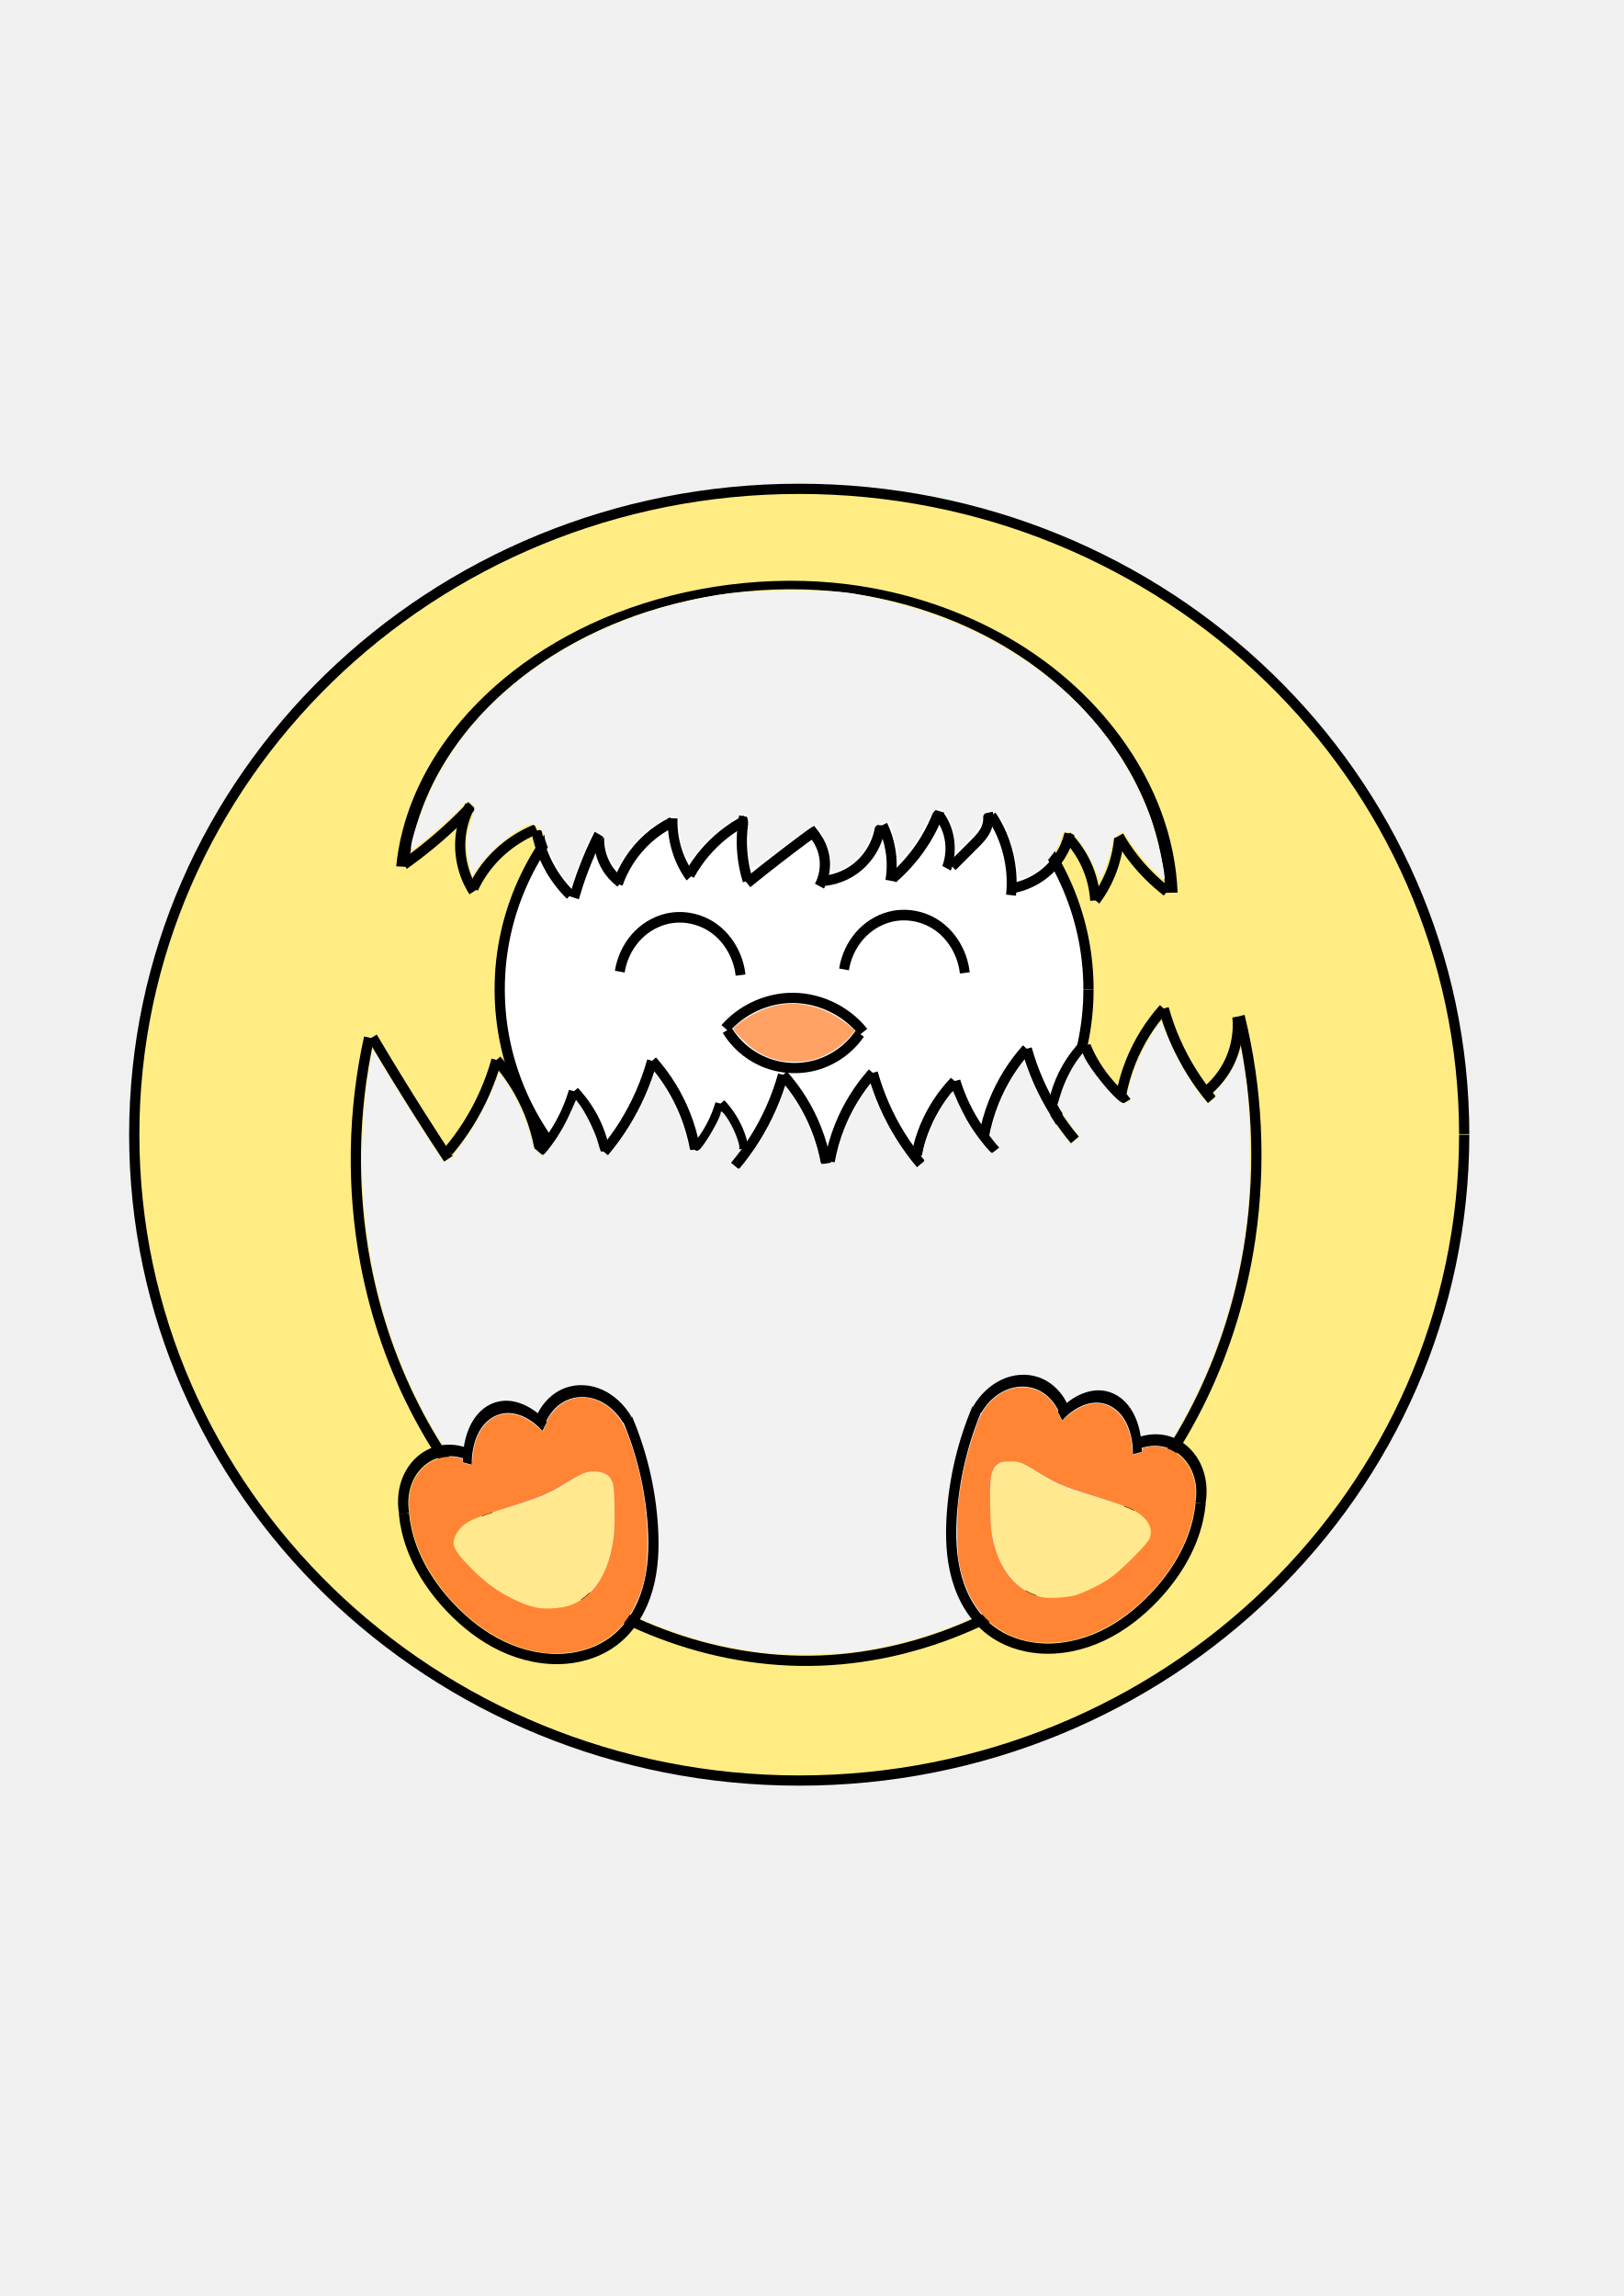
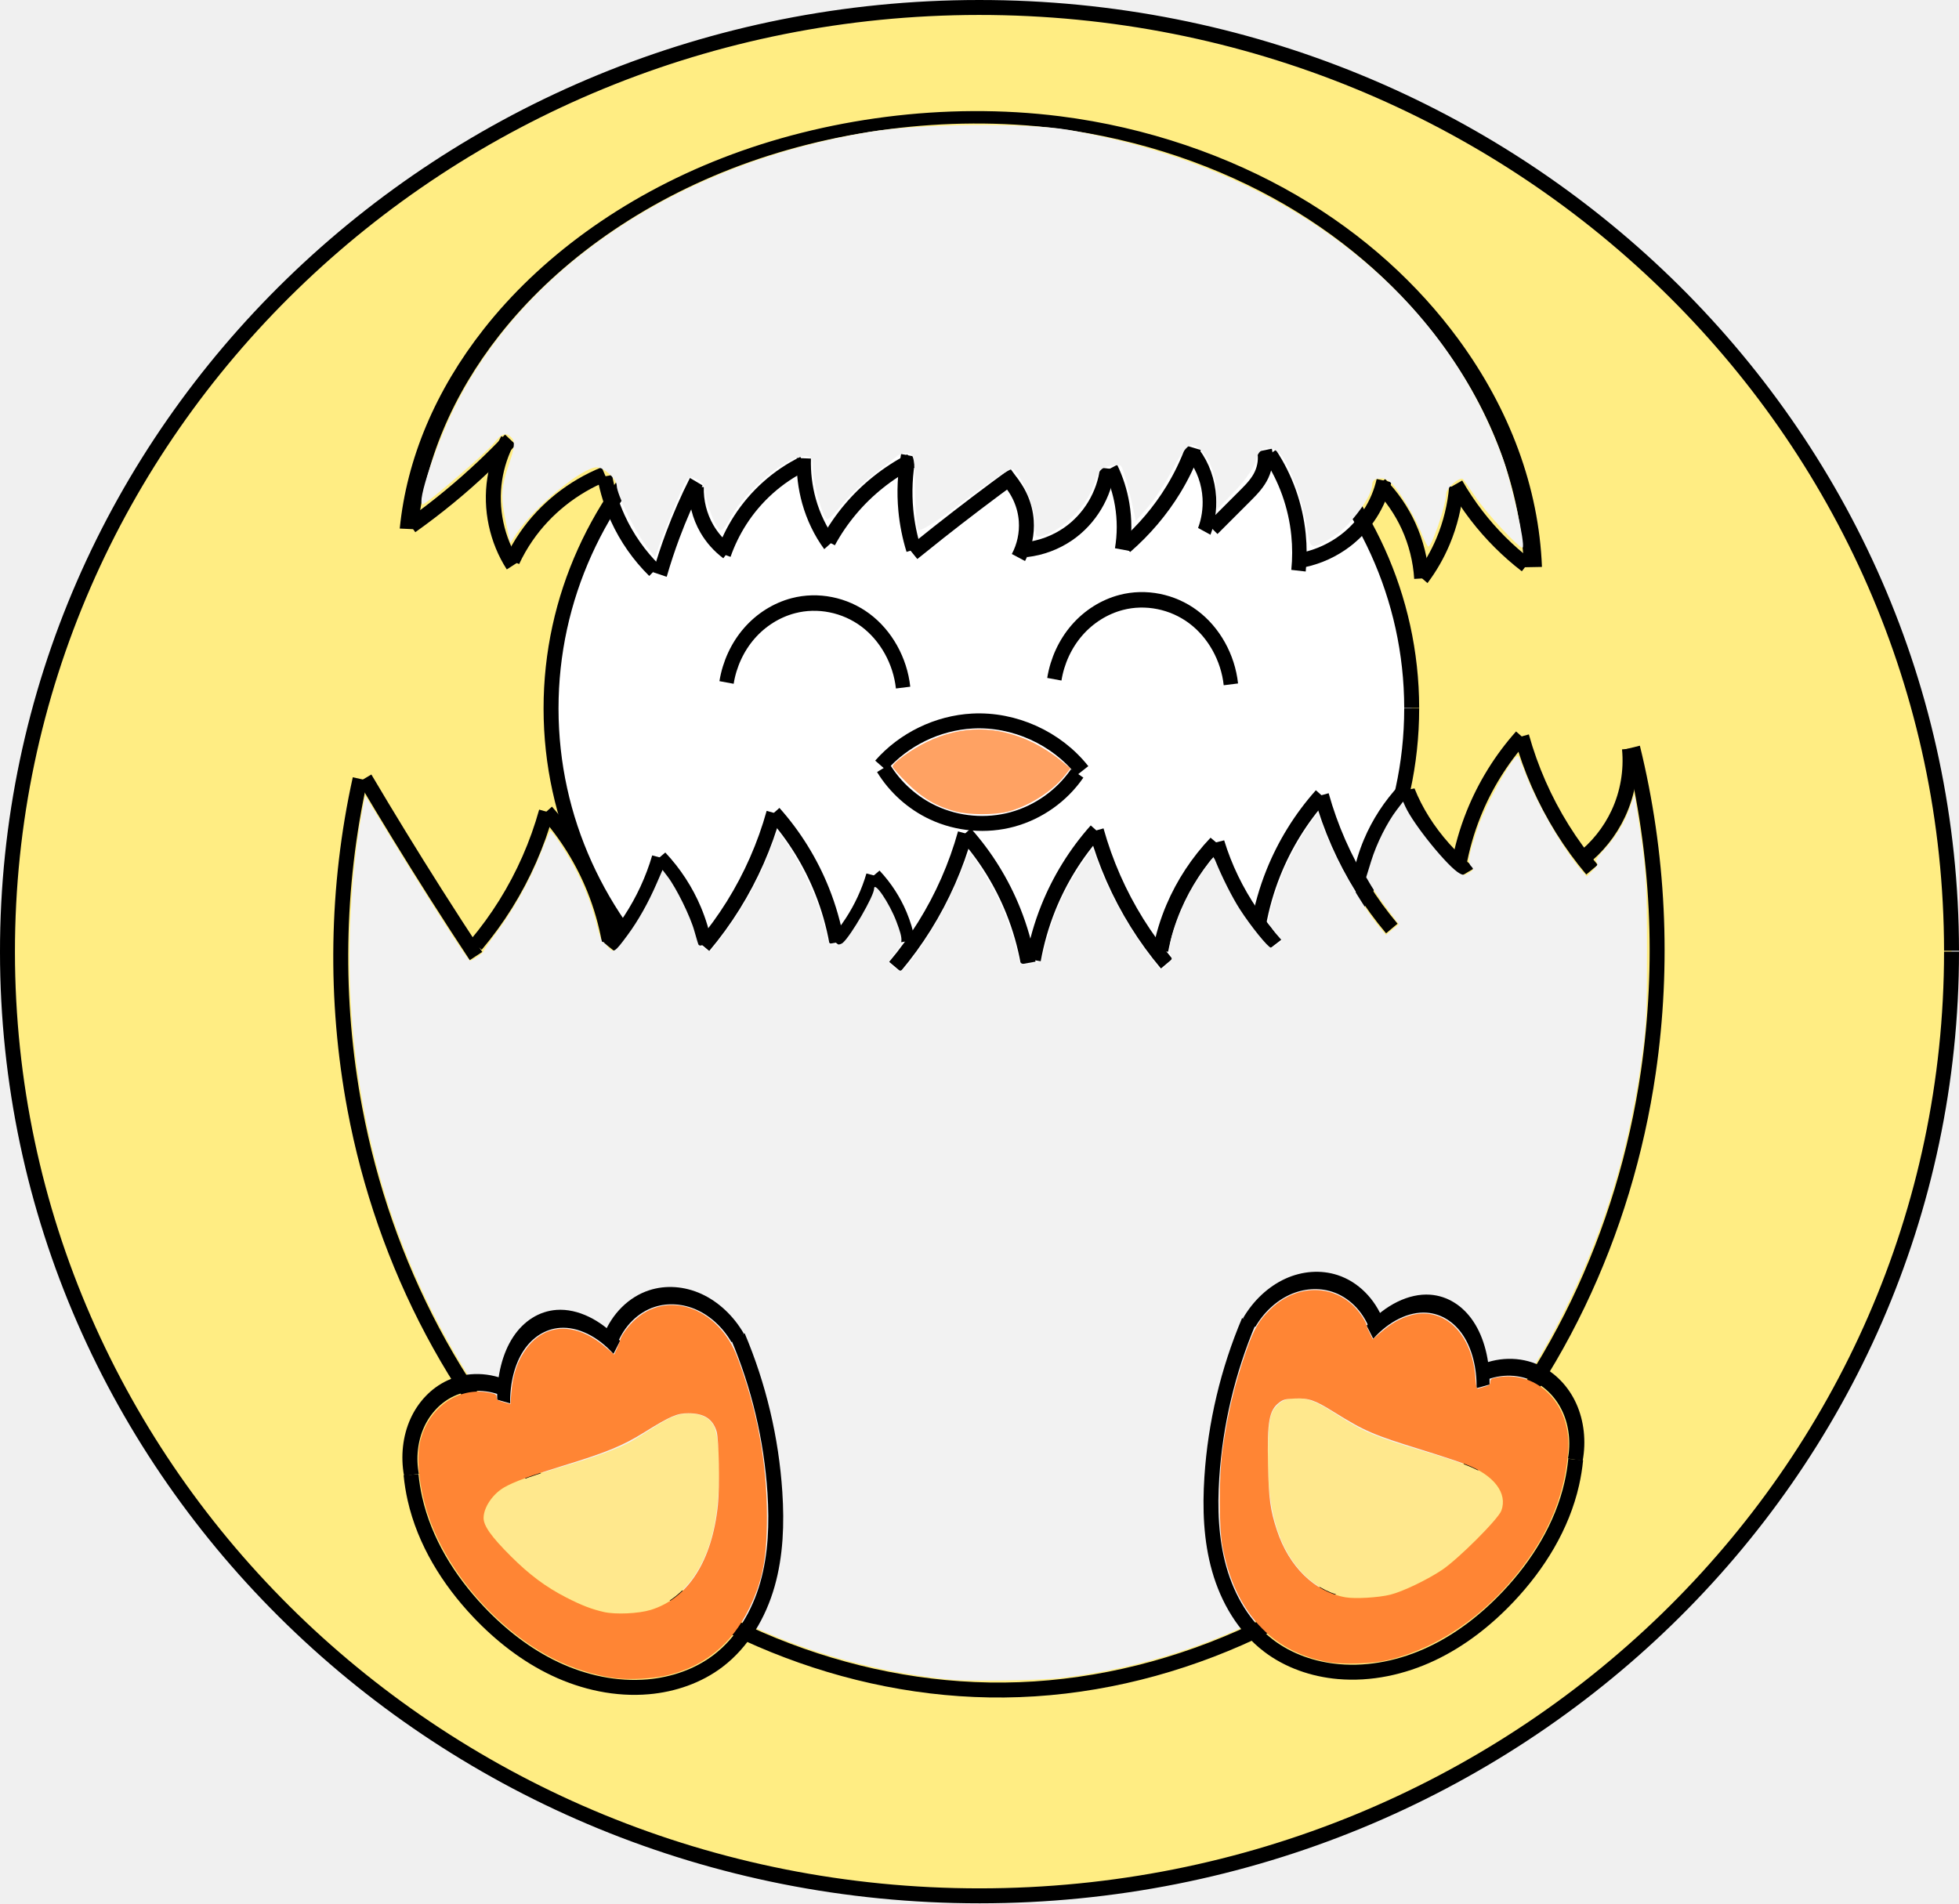
- <svg xmlns="http://www.w3.org/2000/svg" width="210mm" height="297mm" viewBox="0 0 793.701 1122.52" version="1.1" id="svg1">
+ <svg xmlns="http://www.w3.org/2000/svg" width="173.329mm" height="168.414mm" viewBox="0 0 655.102 636.525" version="1.1" id="svg1">
  <defs id="defs1">
    </defs>
  <g id="layer2">
-     <path style="display:inline;fill:#ffed83;fill-opacity:1;fill-rule:evenodd;stroke:#000000;stroke-width:5;stroke-dasharray:none;stroke-opacity:1" id="path40" d="M 715.729,554.752 A 325.05,315.763 0 0 1 390.755,870.515 325.05,315.763 0 0 1 65.629,554.9 325.05,315.763 0 0 1 390.451,238.989 325.05,315.763 0 0 1 715.729,554.457" />
+     <path style="display:inline;fill:#ffed83;fill-opacity:1;fill-rule:evenodd;stroke:#000000;stroke-width:5;stroke-dasharray:none;stroke-opacity:1" id="path40" d="M 652.6,318.263 A 325.05,315.763 0 0 1 327.626,634.026 325.05,315.763 0 0 1 2.5,318.411 325.05,315.763 0 0 1 327.322,2.5 325.05,315.763 0 0 1 652.6,317.967" />
  </g>
-   <g id="layer1">
+   <g id="layer1" transform="translate(-59.99572,-246.7876)">
    <path style="display:inline;fill:#ffffff;fill-opacity:1;fill-rule:evenodd;stroke:#000000;stroke-width:5;stroke-dasharray:none;stroke-opacity:1" id="path6" d="M 532.074,483.696 A 143.903,134.598 0 0 1 388.205,618.293 143.903,134.598 0 0 1 244.269,483.759 143.903,134.598 0 0 1 388.07,349.098 143.903,134.598 0 0 1 532.074,483.57" />
    <g id="g8" transform="translate(21.05085,-152.9283)" style="display:inline">
      <path style="display:inline;fill:none;stroke:#000000;stroke-width:5;stroke-dasharray:none;stroke-opacity:1" d="m 147.101,443.054 c -7.986,36.159 -8.586,73.932 -1.751,110.326 9.737,51.851 35.05,101.136 73.677,137.071 38.627,35.935 90.717,57.839 143.472,57.313 54.171,-0.54 107.096,-24.73 145.397,-63.042 38.3,-38.312 62.197,-89.991 70.001,-143.6 5.252,-36.079 3.457,-73.171 -5.254,-108.574" id="path1" transform="translate(12.25841,217.1489)" />
      <path style="display:none;fill:none;stroke:#000000;stroke-width:5.03;stroke-dasharray:none;stroke-opacity:1" d="m 160.257,662.8 21.936,41.564 14.916,-15.918 19.303,15.918 28.955,-47.754 19.303,32.721 10.529,-15.918 42.994,45.101 25.445,-47.754 21.936,24.761 26.323,-33.605 17.549,25.646 5.265,-9.728 15.794,18.571 7.019,-16.802 21.936,68.094 15.794,-52.176 26.323,13.265 7.897,-20.34 8.774,11.496 12.284,-41.564 14.039,21.224 7.019,-43.333 23.69,36.258 1.755,-36.258 8.774,15.918" id="path4" />
      <g id="g55" style="display:inline;stroke-width:5;stroke-dasharray:none">
        <path style="fill:none;fill-opacity:1;stroke:#000000;stroke-width:5;stroke-dasharray:none;stroke-opacity:1" d="m 160.977,660.006 c 7.641,12.918 15.485,25.715 23.527,38.387 4.479,7.056 9.02,14.074 13.621,21.051" id="path43" />
        <path style="fill:none;fill-opacity:1;stroke:#000000;stroke-width:5;stroke-dasharray:none;stroke-opacity:1" d="m 198.126,715.729 c 3.619,-4.298 6.933,-8.854 9.906,-13.621 5.987,-9.598 10.589,-20.059 13.621,-30.957" id="path44" />
        <path style="fill:none;fill-opacity:1;stroke:#000000;stroke-width:5;stroke-dasharray:none;stroke-opacity:1" d="m 221.653,671.151 c 6.819,7.648 12.293,16.491 16.098,26.004 2.236,5.59 3.898,11.409 4.953,17.336" id="path45" />
        <path style="display:inline;fill:none;fill-opacity:1;stroke:#000000;stroke-width:7.219;stroke-dasharray:none;stroke-opacity:1" d="m 198.126,715.729 c 3.619,-4.298 6.933,-8.854 9.906,-13.621 5.987,-9.598 10.589,-20.059 13.621,-30.957" id="path44-4" transform="matrix(0.7104787,0,0,0.6751563,102.0332,233.3116)" />
        <path style="display:inline;fill:none;fill-opacity:1;stroke:#000000;stroke-width:7.219;stroke-dasharray:none;stroke-opacity:1" d="m 221.653,671.151 c 6.819,7.648 12.293,16.491 16.098,26.004 2.236,5.59 3.898,11.409 4.953,17.336" id="path45-8" transform="matrix(0.7104787,0,0,0.6751563,102.0332,233.3116)" />
        <path style="fill:none;fill-opacity:1;stroke:#000000;stroke-width:5;stroke-dasharray:none;stroke-opacity:1" d="m 583.852,650.1 c 0.711,7.382 -0.586,14.947 -3.715,21.67 -2.815,6.048 -7.1,11.405 -12.383,15.479" id="path54" />
        <path style="display:inline;fill:none;fill-opacity:1;stroke:#000000;stroke-width:5;stroke-dasharray:none;stroke-opacity:1" d="m 198.126,715.729 c 3.619,-4.298 6.933,-8.854 9.906,-13.621 5.987,-9.598 10.589,-20.059 13.621,-30.957" id="path44-2" transform="matrix(-1,0,0,1,769.4485,-25.15723)" />
        <path style="display:inline;fill:none;fill-opacity:1;stroke:#000000;stroke-width:5;stroke-dasharray:none;stroke-opacity:1" d="m 221.653,671.151 c 6.819,7.648 12.293,16.491 16.098,26.004 2.236,5.59 3.898,11.409 4.953,17.336" id="path45-1" transform="matrix(-1,0,0,1,769.4485,-25.15723)" />
        <path style="display:inline;fill:none;fill-opacity:1;stroke:#000000;stroke-width:6.796;stroke-dasharray:none;stroke-opacity:1" d="m 198.126,715.729 c 3.619,-4.298 6.933,-8.854 9.906,-13.621 5.987,-9.598 10.589,-20.059 13.621,-30.957" id="path44-2-0" transform="matrix(-0.8798508,0,0,0.6152981,704.1068,250.9884)" />
        <path style="display:inline;fill:none;fill-opacity:1;stroke:#000000;stroke-width:7.219;stroke-dasharray:none;stroke-opacity:1" d="m 221.653,671.151 c 6.819,7.648 12.293,16.491 16.098,26.004 2.236,5.59 3.898,11.409 4.953,17.336" id="path45-1-2" transform="matrix(-0.7104787,0,0,0.6751563,666.3484,210.6905)" />
        <path style="display:inline;fill:none;fill-opacity:1;stroke:#000000;stroke-width:5;stroke-dasharray:none;stroke-opacity:1" d="m 198.126,715.729 c 3.619,-4.298 6.933,-8.854 9.906,-13.621 5.987,-9.598 10.589,-20.059 13.621,-30.957" id="path44-2-8" transform="matrix(-1,0,0,1,702.4994,-5.489228)" />
        <path style="display:inline;fill:none;fill-opacity:1;stroke:#000000;stroke-width:5;stroke-dasharray:none;stroke-opacity:1" d="m 221.653,671.151 c 6.819,7.648 12.293,16.491 16.098,26.004 2.236,5.59 3.898,11.409 4.953,17.336" id="path45-1-5" transform="matrix(-1,0,0,1,702.4994,-5.489228)" />
        <path style="display:inline;fill:none;fill-opacity:1;stroke:#000000;stroke-width:5;stroke-dasharray:none;stroke-opacity:1" d="m 198.126,715.729 c 3.619,-4.298 6.933,-8.854 9.906,-13.621 5.987,-9.598 10.589,-20.059 13.621,-30.957" id="path44-2-2" transform="translate(76.07364,0.4150605)" />
        <path style="display:inline;fill:none;fill-opacity:1;stroke:#000000;stroke-width:5;stroke-dasharray:none;stroke-opacity:1" d="m 221.653,671.151 c 6.819,7.648 12.293,16.491 16.098,26.004 2.236,5.59 3.898,11.409 4.953,17.336" id="path45-1-6" transform="translate(76.07364,0.4150605)" />
        <path style="display:inline;fill:none;fill-opacity:1;stroke:#000000;stroke-width:9.615;stroke-dasharray:none;stroke-opacity:1" d="m 198.126,715.729 c 3.619,-4.298 6.933,-8.854 9.906,-13.621 5.987,-9.598 10.589,-20.059 13.621,-30.957" id="path44-2-2-1" transform="matrix(0.5330297,0,0,0.5073298,213.0049,351.9944)" />
        <path style="display:inline;fill:none;fill-opacity:1;stroke:#000000;stroke-width:9.615;stroke-dasharray:none;stroke-opacity:1" d="m 221.653,671.151 c 6.819,7.648 12.293,16.491 16.098,26.004 2.236,5.59 3.898,11.409 4.953,17.336" id="path45-1-6-4" transform="matrix(0.5330297,0,0,0.5073298,213.0049,351.9944)" />
        <path style="display:inline;fill:none;fill-opacity:1;stroke:#000000;stroke-width:5;stroke-dasharray:none;stroke-opacity:1" d="m 198.126,715.729 c 3.619,-4.298 6.933,-8.854 9.906,-13.621 5.987,-9.598 10.589,-20.059 13.621,-30.957" id="path44-2-2-9" transform="translate(140.0716,7.274496)" />
        <path style="display:inline;fill:none;fill-opacity:1;stroke:#000000;stroke-width:5;stroke-dasharray:none;stroke-opacity:1" d="m 221.653,671.151 c 6.819,7.648 12.293,16.491 16.098,26.004 2.236,5.59 3.898,11.409 4.953,17.336" id="path45-1-6-1" transform="translate(140.0716,7.274496)" />
        <path style="display:inline;fill:none;fill-opacity:1;stroke:#000000;stroke-width:6.246;stroke-dasharray:none;stroke-opacity:1" d="m 198.126,715.729 c 3.619,-4.298 6.933,-8.854 9.906,-13.621 5.987,-9.598 10.589,-20.059 13.621,-30.957" id="path44-2-01" transform="matrix(-0.8385135,0,0,0.7642365,631.6491,168.4689)" />
        <path style="display:inline;fill:none;fill-opacity:1;stroke:#000000;stroke-width:5.82;stroke-dasharray:none;stroke-opacity:1" d="m 221.653,671.151 c 6.819,7.648 12.293,16.491 16.098,26.004 2.236,5.59 3.898,11.409 4.953,17.336" id="path45-1-7" transform="matrix(-0.8856996,0,0,0.8332732,641.9997,122.229)" />
        <path style="display:inline;fill:none;fill-opacity:1;stroke:#000000;stroke-width:5;stroke-dasharray:none;stroke-opacity:1" d="m 198.126,715.729 c 3.619,-4.298 6.933,-8.854 9.906,-13.621 5.987,-9.598 10.589,-20.059 13.621,-30.957" id="path44-2-7" transform="matrix(-1,0,0,1,627.2122,6.274489)" />
        <path style="display:inline;fill:none;fill-opacity:1;stroke:#000000;stroke-width:5;stroke-dasharray:none;stroke-opacity:1" d="m 221.653,671.151 c 6.819,7.648 12.293,16.491 16.098,26.004 2.236,5.59 3.898,11.409 4.953,17.336" id="path45-1-8" transform="matrix(-1,0,0,1,627.2122,6.274489)" />
      </g>
      <path style="display:inline;fill:#f2f2f2;fill-opacity:1;stroke:#000000;stroke-width:0;stroke-dasharray:none;stroke-opacity:1" d="m 360.341,962.661 c -40.88,-4.101 -78.591,-19.536 -111.354,-45.577 -14.477,-11.506 -32.43,-30.718 -43.231,-46.26 -27.982,-40.265 -43.587,-87.004 -45.96,-137.653 -0.954,-20.371 0.727,-44.694 4.344,-62.829 l 0.655,-3.285 7.882,12.882 c 12.903,21.089 26.511,42.291 27.144,42.291 0.703,0 4.497,-2.607 4.497,-3.09 0,-0.282 1.922,-3.072 4.271,-6.2 5.713,-7.608 11.524,-18.055 14.923,-26.826 1.532,-3.955 2.987,-7.199 3.232,-7.207 0.72,-0.026 6.306,8.569 8.842,13.605 3.075,6.107 5.082,11.475 6.78,18.134 0.763,2.993 1.523,5.361 1.689,5.263 0.166,-0.099 1.013,0.648 1.882,1.658 1.91,2.22 2.188,2.055 6.604,-3.92 3.519,-4.761 6.855,-10.684 9.682,-17.186 l 1.993,-4.585 1.709,2.241 c 2.914,3.82 7.598,13.345 8.922,18.142 0.695,2.517 1.34,4.622 1.433,4.676 0.093,0.055 0.926,0.572 1.851,1.15 0.924,0.578 1.802,1.051 1.95,1.051 0.148,0 2.076,-2.438 4.284,-5.418 7.189,-9.7 11.962,-18.343 15.949,-28.881 l 2.318,-6.127 2.777,3.773 c 5.521,7.499 11.733,21.479 13.471,30.313 0.692,3.518 0.853,3.761 2.68,4.042 1.209,0.186 2.336,-0.045 2.981,-0.613 2.737,-2.408 10.415,-15.704 10.416,-18.037 0.002,-2.778 5.14,4.769 7.481,10.988 2.287,6.075 2.258,7.114 -0.28,10.212 -1.236,1.508 -2.247,2.991 -2.247,3.295 0,0.304 0.857,1.187 1.905,1.961 2.338,1.729 2.555,1.573 7.629,-5.474 5.363,-7.448 10.504,-16.736 14.038,-25.363 1.757,-4.288 3.261,-7.872 3.342,-7.964 0.304,-0.344 6.059,8.682 8.684,13.619 2.854,5.367 6.765,16.23 7.492,20.809 0.501,3.154 1.136,3.51 4.998,2.8 l 2.886,-0.531 1.379,-5.572 c 1.6,-6.462 3.62,-11.991 6.452,-17.654 2.345,-4.689 8.543,-14.232 9.244,-14.232 0.265,0 0.834,1.175 1.264,2.61 2.481,8.282 10.035,22.385 16.85,31.46 2.158,2.874 4.125,5.509 4.371,5.855 0.268,0.378 1.242,-0.165 2.44,-1.359 1.827,-1.821 1.926,-2.114 1.182,-3.504 -1.771,-3.31 4.665,-19.467 11.492,-28.85 2.837,-3.899 2.925,-3.961 3.53,-2.475 2.261,5.556 5.652,12.278 8.158,16.172 3.67,5.702 9.504,12.909 10.434,12.89 0.387,-0.008 1.379,-0.533 2.205,-1.168 l 1.502,-1.154 -2.275,-2.658 c -1.251,-1.462 -2.275,-3.274 -2.275,-4.026 0,-2.205 2.98,-11.857 5.401,-17.492 2.07,-4.818 7.16,-13.57 9.972,-17.144 l 1.193,-1.516 1.698,4.786 c 3.511,9.896 12.928,26.486 19.334,34.06 l 1.719,2.032 2.132,-1.78 2.132,-1.78 -3.817,-5.066 c -2.1,-2.786 -4.552,-6.32 -5.45,-7.852 l -1.633,-2.786 1.666,-5.402 c 1.822,-5.905 5.298,-12.855 8.579,-17.152 l 2.098,-2.748 0.759,1.677 c 2.725,6.021 14.318,20.287 18.156,22.341 1.329,0.711 1.766,0.677 3.184,-0.252 1.565,-1.026 1.593,-1.133 0.583,-2.249 -1.199,-1.325 -0.853,-3.334 2.116,-12.281 2.847,-8.577 12.524,-25.77 13.714,-24.364 0.245,0.29 1.236,2.617 2.201,5.171 3.899,10.32 12.6,25.463 18.855,32.815 l 1.844,2.167 2.02,-2.003 c 1.548,-1.534 1.85,-2.173 1.293,-2.73 -0.557,-0.557 0.027,-1.551 2.498,-4.246 3.977,-4.337 6.889,-9.148 8.734,-14.428 l 1.407,-4.027 1.026,6.342 c 2.808,17.349 3.158,22.381 3.167,45.548 0.007,18.066 -0.215,24.399 -1.105,31.576 -4.185,33.716 -12.86,62.415 -27.696,91.633 -34.151,67.256 -96.555,112.137 -167.427,120.413 -7.284,0.851 -30.321,1.178 -36.843,0.524 z" id="path55" transform="translate(-3.714852,-1.238287)" />
    </g>
    <g id="g7" style="display:inline;fill:none;fill-opacity:1" transform="translate(25.65641,156.4622)">
      <path style="fill:none;fill-opacity:1;stroke:#000000;stroke-width:6.844;stroke-dasharray:none;stroke-opacity:1" d="m 576.145,619.925 c -1.165,-43.091 -12.016,-85.894 -31.522,-124.335 -14.984,-29.53 -35.164,-56.622 -60.463,-77.987 -25.299,-21.366 -55.818,-36.874 -88.389,-42.845 -42.837,-7.854 -88.096,1.215 -126.024,22.62 -37.928,21.405 -68.603,54.679 -89.374,92.959 -18.112,33.379 -28.943,70.685 -31.522,108.574" id="path3" transform="matrix(0.8798313,0,0,0.6066554,40.05885,-96.10136)" />
      <path style="fill:none;fill-opacity:1;stroke:#000000;stroke-width:5;stroke-dasharray:none;stroke-opacity:1" d="m 227.656,524.485 c 8.631,-6.127 16.83,-12.862 24.517,-20.139 2.998,-2.838 5.918,-5.758 8.756,-8.756" id="path56" transform="translate(-55.88819,-258.2141)" />
      <g id="g101" transform="translate(-54.13699,-261.7165)" style="stroke-width:5;stroke-dasharray:none">
        <path style="fill:none;fill-opacity:1;stroke:#000000;stroke-width:5;stroke-dasharray:none;stroke-opacity:1" d="m 258.302,499.092 c -2.178,4.093 -3.665,8.553 -4.378,13.134 -1.548,9.946 0.677,20.433 6.129,28.895" id="path81" />
        <path style="fill:none;fill-opacity:1;stroke:#000000;stroke-width:4.747;stroke-dasharray:none;stroke-opacity:1" d="m 261.805,538.494 c 1.24,-2.741 2.706,-5.38 4.378,-7.88 5.964,-8.919 14.609,-16.02 24.517,-20.139" id="path82" transform="matrix(1.069047,0,0,1.037866,-20.1123,-19.21695)" />
        <path style="fill:none;fill-opacity:1;stroke:#000000;stroke-width:5;stroke-dasharray:none;stroke-opacity:1" d="m 290.699,511.351 c 0.867,4.828 2.342,9.547 4.378,14.01 2.974,6.519 7.151,12.486 12.258,17.512" id="path83" />
        <path style="fill:none;fill-opacity:1;stroke:#000000;stroke-width:4.841;stroke-dasharray:none;stroke-opacity:1" d="m 309.087,541.997 c 1.29,-4.144 2.751,-8.235 4.378,-12.258 2.301,-5.692 4.934,-11.25 7.88,-16.636" id="path84" transform="matrix(0.9929358,0,0,1.074283,2.226073,-38.0874)" />
        <path style="fill:none;fill-opacity:1;stroke:#000000;stroke-width:5;stroke-dasharray:none;stroke-opacity:1" d="m 321.345,514.853 c -0.166,4.874 1.062,9.788 3.502,14.01 1.771,3.064 4.17,5.763 7.005,7.88" id="path85" />
        <path style="fill:none;fill-opacity:1;stroke:#000000;stroke-width:4.688;stroke-dasharray:none;stroke-opacity:1" d="m 331.853,534.992 c 1.327,-3.694 3.095,-7.229 5.254,-10.507 4.955,-7.522 12.002,-13.65 20.139,-17.512" id="path86" transform="matrix(1.052083,0,0,1.081104,-18.68554,-40.95835)" />
        <path style="fill:none;fill-opacity:1;stroke:#000000;stroke-width:4.806;stroke-dasharray:none;stroke-opacity:1" d="m 357.245,507.848 c -0.158,4.435 0.437,8.896 1.751,13.134 1.479,4.767 3.869,9.25 7.005,13.134" id="path87" transform="matrix(0.9895571,0,0,1.093879,3.773368,-50.21688)" />
        <path style="fill:none;fill-opacity:1;stroke:#000000;stroke-width:4.8;stroke-dasharray:none;stroke-opacity:1" d="m 366.877,532.365 c 1.978,-3.724 4.329,-7.249 7.005,-10.507 5.3,-6.453 11.889,-11.843 19.263,-15.761" id="path88" transform="matrix(1.053558,0,0,1.029988,-21.09882,-15.09071)" />
        <path style="fill:none;fill-opacity:1;stroke:#000000;stroke-width:5;stroke-dasharray:none;stroke-opacity:1" d="m 598.911,541.121 c -6.228,-4.802 -11.834,-10.409 -16.636,-16.636 -2.572,-3.336 -4.915,-6.85 -7.005,-10.507" id="path89" />
        <path style="fill:none;fill-opacity:1;stroke:#000000;stroke-width:4.765;stroke-dasharray:none;stroke-opacity:1" d="m 575.269,517.48 c -0.527,5.737 -2.013,11.384 -4.378,16.636 -1.834,4.074 -4.195,7.91 -7.005,11.383" id="path90" transform="matrix(1.013126,0,0,1.086592,-7.324938,-47.31905)" />
        <path style="fill:none;fill-opacity:1;stroke:#000000;stroke-width:5;stroke-dasharray:none;stroke-opacity:1" d="m 563.887,545.499 c -0.368,-6.04 -1.861,-12.009 -4.378,-17.512 -2.369,-5.179 -5.644,-9.943 -9.632,-14.01" id="path91" />
        <path style="fill:none;fill-opacity:1;stroke:#000000;stroke-width:5;stroke-dasharray:none;stroke-opacity:1" d="m 392.269,504.346 c -1.16,6.047 -1.455,12.258 -0.876,18.388 0.421,4.453 1.303,8.862 2.627,13.134" id="path92" />
        <path style="fill:none;fill-opacity:1;stroke:#000000;stroke-width:5;stroke-dasharray:none;stroke-opacity:1" d="m 394.896,536.743 c 2.903,-2.354 5.822,-4.689 8.756,-7.005 8.341,-6.582 16.807,-13.004 25.392,-19.263" id="path93" transform="translate(-1.238286,0.3095715)" />
        <path style="fill:none;fill-opacity:1;stroke:#000000;stroke-width:5;stroke-dasharray:none;stroke-opacity:1" d="m 425.542,512.226 c 3.567,3.782 5.772,8.823 6.129,14.01 0.291,4.224 -0.631,8.525 -2.627,12.258" id="path94" />
        <path style="fill:none;fill-opacity:1;stroke:#000000;stroke-width:5;stroke-dasharray:none;stroke-opacity:1" d="m 431.671,535.867 c 5.005,-0.572 9.863,-2.394 14.01,-5.254 7.222,-4.981 12.138,-13.174 13.134,-21.89" id="path95" />
        <path style="fill:none;fill-opacity:1;stroke:#000000;stroke-width:4.45;stroke-dasharray:none;stroke-opacity:1" d="m 460.566,512.226 c 1.674,3.305 2.858,6.858 3.502,10.507 0.765,4.333 0.765,8.801 0,13.134" id="path96" transform="matrix(1.097387,0,0,1.150271,-45.52914,-80.55438)" />
        <path style="fill:none;fill-opacity:1;stroke:#000000;stroke-width:4.793;stroke-dasharray:none;stroke-opacity:1" d="m 466.695,534.992 c 5.893,-5.623 10.93,-12.142 14.885,-19.263 2.479,-4.463 4.534,-9.16 6.129,-14.01" id="path97" transform="matrix(1.092724,0,0,0.9956938,-45.36183,2.234355)" />
        <path style="fill:none;fill-opacity:1;stroke:#000000;stroke-width:4.712;stroke-dasharray:none;stroke-opacity:1" d="m 487.709,507.848 c 3.067,3.336 4.953,7.737 5.254,12.258 0.219,3.289 -0.389,6.63 -1.751,9.632" id="path98" transform="matrix(0.9660859,0,0,1.165502,16.64126,-87.66406)" />
        <path style="fill:none;fill-opacity:1;stroke:#000000;stroke-width:5;stroke-dasharray:none;stroke-opacity:1" d="m 493.839,528.863 11.383,-11.383 c 1.99,-1.99 3.947,-4.093 5.131,-6.646 1.185,-2.554 1.573,-5.484 0.998,-8.239" id="path99" />
        <path style="fill:none;fill-opacity:1;stroke:#000000;stroke-width:4.874;stroke-dasharray:none;stroke-opacity:1" d="m 513.102,506.097 c 5.308,7.456 8.66,16.292 9.632,25.392 0.404,3.78 0.404,7.603 0,11.383" id="path100" transform="matrix(0.9938492,0,0,1.058686,3.187943,-31.82871)" />
        <path style="fill:none;fill-opacity:1;stroke:#000000;stroke-width:4.766;stroke-dasharray:none;stroke-opacity:1" d="m 524.485,539.37 c 4.755,-1.053 9.273,-3.161 13.134,-6.129 6.159,-4.733 10.579,-11.68 12.258,-19.263" id="path101" transform="matrix(1.055195,0,0,1.043003,-28.92801,-23.30862)" />
      </g>
      <path style="fill:#f2f2f2;fill-opacity:1;stroke:#000000;stroke-width:0;stroke-dasharray:none;stroke-opacity:1" d="m 243.626,292.743 c -3.702,-4.853 -9.56,-16.924 -9.578,-19.735 -0.014,-2.219 -4.264,-6.157 -6.645,-6.157 -4.922,0 -21.2,13.465 -26.944,22.288 l -2.001,3.073 -1.405,-6.55 c -1.896,-8.839 -1.732,-12.057 1.021,-20.032 1.669,-4.836 1.971,-7.245 1.046,-8.358 -1.894,-2.283 -3.444,-1.934 -6.033,1.357 -2.593,3.296 -22.693,20.605 -23.928,20.605 -2.288,0 4.71,-20.875 11.351,-33.857 23.837,-46.602 75.325,-80.368 138.348,-90.73 16.537,-2.719 52.299,-3.061 66.248,-0.634 71.348,12.413 124.774,52.841 145.273,109.929 3.034,8.45 7.556,28.807 6.609,29.753 -0.75,0.75 -12.181,-11.536 -15.941,-17.136 -1.939,-2.888 -3.732,-5.456 -3.984,-5.708 -1.025,-1.025 -5.652,2.933 -5.652,4.835 0,3.83 -5.141,18.715 -6.089,17.629 -0.519,-0.594 -1.687,-3.03 -2.596,-5.414 -0.909,-2.384 -3.56,-7.259 -5.891,-10.835 -3.17,-4.863 -4.988,-6.501 -7.214,-6.501 -2.057,0 -2.975,0.699 -2.975,2.264 0,3.611 -7.038,13.248 -12.087,16.551 -8.235,5.387 -8.649,5.309 -9.627,-1.798 -1.016,-7.384 -4.46,-17.922 -7.591,-23.222 -3.118,-5.278 -8.467,-5.228 -9.531,0.089 -0.432,2.161 -3.415,6.552 -6.939,10.216 l -6.181,6.426 -0.027,-5.204 c -0.042,-8.086 -4.41,-16.471 -8.577,-16.461 -1.173,0.003 -3.638,3.221 -6.07,7.924 -2.252,4.356 -5.961,10.065 -8.242,12.688 l -4.147,4.768 -0.806,-3.715 c -1.821,-8.397 -3.527,-14.332 -4.248,-14.777 -0.421,-0.26 -2.222,-0.195 -4.002,0.145 -2.471,0.472 -3.575,1.749 -4.67,5.403 -2.238,7.47 -10.089,15.625 -17.155,17.819 -2.577,0.8 -2.786,0.484 -2.786,-4.213 0,-4.927 -4.706,-16.314 -7.44,-18.004 -0.713,-0.44 -7.941,4.245 -16.064,10.413 -9.587,7.28 -15.075,10.717 -15.642,9.799 -0.481,-0.778 -0.925,-6.75 -0.986,-13.27 -0.096,-10.173 -0.414,-11.913 -2.242,-12.265 -1.171,-0.225 -2.843,0.18 -3.715,0.902 -0.872,0.721 -4.467,3.524 -7.99,6.228 -3.522,2.704 -8.213,7.166 -10.423,9.916 -2.21,2.75 -4.461,5.001 -5.002,5.001 -1.391,0 -4.794,-12.026 -4.794,-16.942 0,-3.465 -0.448,-4.109 -2.853,-4.109 -6.141,0 -20.253,11.855 -24.97,20.977 -1.078,2.084 -2.442,3.789 -3.031,3.789 -1.428,0 -5.056,-9.205 -5.056,-12.828 0,-1.839 -1.081,-3.365 -3.008,-4.242 -2.908,-1.325 -3.139,-1.055 -6.979,8.16 -2.184,5.242 -4.632,11.434 -5.44,13.761 l -1.468,4.231 z" id="path102" transform="translate(6.539022,-20.25075)" />
    </g>
    <g id="g16" transform="translate(280.998,-75.96348)" style="display:inline">
      <path style="fill:none;fill-opacity:1;stroke:#000000;stroke-width:5;stroke-dasharray:none;stroke-opacity:1" d="m 73.55,578.772 c 7.689,-8.77 18.999,-14.264 30.646,-14.885 13.961,-0.745 28.117,5.659 36.775,16.636" id="path14" />
      <path style="fill:none;fill-opacity:1;stroke:#000000;stroke-width:5;stroke-dasharray:none;stroke-opacity:1" d="m 74.426,579.647 c 3.93,6.445 9.796,11.693 16.636,14.885 8.197,3.825 17.759,4.642 26.487,2.262 8.727,-2.38 16.551,-7.938 21.671,-15.396" id="path15" />
      <path style="fill:#ffa263;fill-opacity:1;stroke:#000000;stroke-width:0;stroke-dasharray:none;stroke-opacity:1" d="m 159.12,611.662 c -6.373,-1.681 -11.156,-4.498 -16.253,-9.572 -2.639,-2.627 -4.798,-5.083 -4.798,-5.456 0,-1.207 6.363,-5.78 11.454,-8.232 11.664,-5.618 23.467,-5.58 35.291,0.114 2.724,1.312 6.703,3.813 8.841,5.559 l 3.888,3.174 -1.984,2.505 c -4.122,5.204 -11.938,10.147 -18.919,11.966 -4.428,1.153 -13.037,1.125 -17.52,-0.058 z" id="path109" transform="translate(-60.58305,-17.52711)" />
    </g>
    <g id="g29" transform="rotate(-16.83113,317.2712,90.95431)" style="display:inline">
      <path style="fill:none;fill-opacity:1;stroke:#000000;stroke-width:5;stroke-dasharray:none;stroke-opacity:1" d="m 57.79,661.954 c -5.082,-4.136 -11.888,-6.081 -18.388,-5.254 -5.288,0.673 -10.33,3.146 -14.099,6.915 -3.769,3.769 -6.242,8.811 -6.915,14.099" id="path22" transform="matrix(0.9946085,0,0,1.138025,-3.518377,-93.67873)" />
      <path style="fill:none;fill-opacity:1;stroke:#000000;stroke-width:5;stroke-dasharray:none;stroke-opacity:1" d="m 57.79,661.954 c -5.082,-4.136 -11.888,-6.081 -18.388,-5.254 -5.288,0.673 -10.33,3.146 -14.099,6.915 -3.769,3.769 -6.242,8.811 -6.915,14.099" id="path22-3" transform="matrix(-0.9827433,0.1685086,0.1426371,1.160994,53.84134,-124.6346)" />
      <path style="fill:none;fill-opacity:1;stroke:#000000;stroke-width:4.206;stroke-dasharray:none;stroke-opacity:1" d="m 57.79,661.954 c -5.082,-4.136 -11.888,-6.081 -18.388,-5.254 -5.288,0.673 -10.33,3.146 -14.099,6.915 -3.769,3.769 -6.242,8.811 -6.915,14.099" id="path22-9" transform="matrix(0.9443409,0.4015594,-0.2691476,1.408926,216.4319,-299.2028)" />
      <path style="fill:none;fill-opacity:1;stroke:#000000;stroke-width:5;stroke-dasharray:none;stroke-opacity:1" d="m 14.229,677.496 c -0.534,2.673 -0.899,5.38 -1.095,8.099 -1.045,14.566 2.868,29.193 9.413,42.248 4.812,9.599 11.099,18.538 19.076,25.726 7.977,7.188 17.694,12.582 28.207,14.77 8.267,1.721 17.041,1.414 24.955,-1.532 9.684,-3.605 17.658,-11 23.257,-19.686 5.598,-8.686 8.978,-18.629 11.33,-28.691 4.095,-17.523 5.21,-35.739 3.284,-53.631" id="path26" transform="matrix(0.9964612,0,0,1.000063,0.4781833,-0.04486966)" />
      <path style="fill:#ffe88d;fill-opacity:1;stroke:#000000;stroke-width:0;stroke-dasharray:none;stroke-opacity:1" d="m 231.377,927.652 c -10.087,-1.472 -20.871,-7.134 -31.489,-16.533 -4.129,-3.654 -10.538,-11.198 -11.189,-13.169 -0.986,-2.987 0.401,-6.79 3.606,-9.89 3.259,-3.152 8.898,-5.417 26.157,-10.507 8.014,-2.363 15.776,-5.32 19.21,-7.319 1.113,-0.647 4.264,-2.606 7.003,-4.352 6.513,-4.152 8.968,-5.072 13.009,-4.873 3.708,0.183 6.236,1.586 7.571,4.202 2.253,4.416 2.355,21.711 0.196,32.936 -2.933,15.246 -11.163,25.745 -22.479,28.678 -2.813,0.729 -9.165,1.182 -11.595,0.828 z" id="path38" transform="rotate(16.83113,778.6241,274.8911)" />
      <path style="fill:#ff8534;fill-opacity:1;stroke:#000000;stroke-width:0;stroke-dasharray:none;stroke-opacity:1" d="m 135.755,978.258 c -6.831,-0.959 -13.876,-3.175 -20.176,-6.347 -18.992,-9.561 -36.183,-29.361 -42.38,-48.81 -2.709,-8.501 -3.747,-17.969 -2.573,-23.474 2.491,-11.684 12.813,-19.055 23.48,-16.768 1.874,0.402 2.211,0.627 2.211,1.476 0,0.836 0.382,1.109 2.298,1.644 l 2.298,0.641 0.287,-3.589 c 0.511,-6.383 2.101,-11.043 5.154,-15.106 6.376,-8.486 16.494,-8.69 26.135,-0.526 l 3.119,2.641 0.954,-2.037 c 0.525,-1.12 0.964,-2.234 0.977,-2.474 0.064,-1.204 2.06,-4.171 4.34,-6.45 11.035,-11.035 28.562,-5.035 34.966,11.97 6.637,17.623 9.876,35.171 9.85,53.365 -0.021,14.111 -1.487,21.533 -6.1,30.865 -5.704,11.54 -14.613,18.853 -26.709,21.924 -4.92,1.249 -13.281,1.736 -18.132,1.054 z m 12.063,-22.8 c 12.539,-3.834 20.564,-16.379 22.502,-35.179 0.629,-6.1 0.336,-21.971 -0.453,-24.54 -1.289,-4.195 -4.188,-6.051 -9.455,-6.054 -3.809,-0.002 -5.993,0.945 -14.807,6.422 -7.213,4.483 -12.597,6.689 -27.335,11.2 -10.669,3.266 -16.375,5.376 -19.514,7.215 -3.82,2.239 -6.791,6.676 -6.809,10.171 -0.014,2.642 2.601,6.311 9.167,12.857 6.182,6.164 11.654,10.24 18.405,13.708 5.186,2.664 8.55,3.963 12.696,4.901 3.884,0.879 11.56,0.533 15.602,-0.702 z" id="path108" transform="rotate(16.83113,827.8038,614.6348)" />
    </g>
    <g id="g29-6" transform="matrix(-0.9571623,-0.2895519,-0.2895519,0.9571623,797.1124,90.68108)" style="display:inline">
      <path style="fill:none;fill-opacity:1;stroke:#000000;stroke-width:5;stroke-dasharray:none;stroke-opacity:1" d="m 57.79,661.954 c -5.082,-4.136 -11.888,-6.081 -18.388,-5.254 -5.288,0.673 -10.33,3.146 -14.099,6.915 -3.769,3.769 -6.242,8.811 -6.915,14.099" id="path22-2" transform="matrix(0.9946085,0,0,1.138025,-3.518377,-93.67873)" />
      <path style="fill:none;fill-opacity:1;stroke:#000000;stroke-width:5;stroke-dasharray:none;stroke-opacity:1" d="m 57.79,661.954 c -5.082,-4.136 -11.888,-6.081 -18.388,-5.254 -5.288,0.673 -10.33,3.146 -14.099,6.915 -3.769,3.769 -6.242,8.811 -6.915,14.099" id="path22-3-1" transform="matrix(-0.9827433,0.1685086,0.1426371,1.160994,53.84134,-124.6346)" />
      <path style="fill:none;fill-opacity:1;stroke:#000000;stroke-width:4.206;stroke-dasharray:none;stroke-opacity:1" d="m 57.79,661.954 c -5.082,-4.136 -11.888,-6.081 -18.388,-5.254 -5.288,0.673 -10.33,3.146 -14.099,6.915 -3.769,3.769 -6.242,8.811 -6.915,14.099" id="path22-9-4" transform="matrix(0.9443409,0.4015594,-0.2691476,1.408926,216.4319,-299.2028)" />
      <path style="fill:none;fill-opacity:1;stroke:#000000;stroke-width:5;stroke-dasharray:none;stroke-opacity:1" d="m 14.229,677.496 c -0.534,2.673 -0.899,5.38 -1.095,8.099 -1.045,14.566 2.868,29.193 9.413,42.248 4.812,9.599 11.099,18.538 19.076,25.726 7.977,7.188 17.694,12.582 28.207,14.77 8.267,1.721 17.041,1.414 24.955,-1.532 9.684,-3.605 17.658,-11 23.257,-19.686 5.598,-8.686 8.978,-18.629 11.33,-28.691 4.095,-17.523 5.21,-35.739 3.284,-53.631" id="path26-1" transform="matrix(0.9964612,0,0,1.000063,0.4781833,-0.04486966)" />
      <path style="display:inline;fill:#ffe88d;fill-opacity:1;stroke:#000000;stroke-width:0;stroke-dasharray:none;stroke-opacity:1" d="m 497.56,926.425 c -10.44,-2.398 -18.588,-11.153 -22.266,-23.926 -1.844,-6.402 -2.614,-12.91 -2.613,-22.083 7.6e-4,-10.795 0.516,-14.67 2.234,-16.796 2.103,-2.602 3.775,-3.343 7.542,-3.343 3.936,0 6.463,1.06 13.86,5.811 8.463,5.436 12.222,7.012 27.95,11.716 16.293,4.874 20.24,6.615 23.784,10.492 3.958,4.33 4.108,8.568 0.453,12.791 -3.413,3.944 -12.558,12.647 -15.894,15.127 -4.976,3.699 -12.905,7.806 -17.976,9.312 -4.845,1.439 -12.881,1.862 -17.072,0.899 z" id="path39" transform="matrix(-0.9571623,-0.289552,-0.289552,0.9571623,820.6286,1.13928)" />
      <path style="fill:#ff8534;fill-opacity:1;stroke:#000000;stroke-width:0;stroke-dasharray:none;stroke-opacity:1" d="m 589.012,958.346 c -19.024,-3.36 -31.445,-17.004 -35.473,-38.966 -1.125,-6.135 -1.132,-22.924 -0.012,-31.303 1.668,-12.484 4.055,-22.509 8.122,-34.114 2.476,-7.065 4.191,-9.987 8.052,-13.717 9.509,-9.189 23.194,-8.27 30.29,2.033 0.915,1.329 1.696,2.77 1.735,3.202 0.039,0.433 0.537,1.708 1.107,2.834 l 1.036,2.047 2.446,-2.11 c 3.531,-3.047 6.409,-4.74 9.824,-5.78 11.23,-3.42 20.967,5.751 22.032,20.752 0.206,2.899 0.418,3.827 0.838,3.666 0.309,-0.119 1.363,-0.431 2.341,-0.695 1.44,-0.388 1.779,-0.675 1.779,-1.509 0,-0.709 0.313,-1.109 1.003,-1.282 13.981,-3.509 26.15,8.141 25.087,24.017 -0.805,12.011 -4.702,23.353 -11.659,33.93 -12.355,18.783 -30.333,32.132 -49.017,36.396 -5.007,1.143 -14.76,1.442 -19.53,0.6 z m 20.763,-22.573 c 4.107,-1.037 12.135,-4.876 17.155,-8.204 5.373,-3.562 18.872,-17.034 19.922,-19.882 2.143,-5.814 -2.422,-11.822 -11.717,-15.42 -2.225,-0.861 -8.872,-3.059 -14.772,-4.884 -16.549,-5.12 -19.101,-6.221 -29.702,-12.812 -6.311,-3.924 -8.241,-4.577 -12.935,-4.379 -3.124,0.132 -3.832,0.315 -5.166,1.333 -3.389,2.586 -4.044,6.261 -3.732,20.93 0.24,11.284 0.755,15.065 2.969,21.792 4.007,12.178 12.568,20.56 22.888,22.412 3.213,0.576 11.141,0.111 15.091,-0.886 z" id="path107" transform="matrix(-0.9571623,-0.289552,-0.289552,0.9571623,915.4657,19.54391)" />
    </g>
    <path style="fill:none;fill-opacity:1;stroke:#000000;stroke-width:3.746;stroke-dasharray:none;stroke-opacity:1" d="m 94.11,432.162 c 0.759,-4.418 2.834,-8.601 5.893,-11.877 3.058,-3.277 7.088,-5.635 11.443,-6.697 6.35,-1.548 13.34,-0.244 18.705,3.488 5.366,3.733 9.018,9.832 9.775,16.325" id="path103" transform="matrix(1.288535,0,0,1.382362,181.6952,-122.3763)" />
    <path style="fill:none;fill-opacity:1;stroke:#000000;stroke-width:3.746;stroke-dasharray:none;stroke-opacity:1" d="m 94.11,432.162 c 0.759,-4.418 2.834,-8.601 5.893,-11.877 3.058,-3.277 7.088,-5.635 11.443,-6.697 6.35,-1.548 13.34,-0.244 18.705,3.488 5.366,3.733 9.018,9.832 9.775,16.325" id="path103-8" transform="matrix(1.288535,0,0,1.382362,291.3106,-123.4608)" />
  </g>
</svg>
